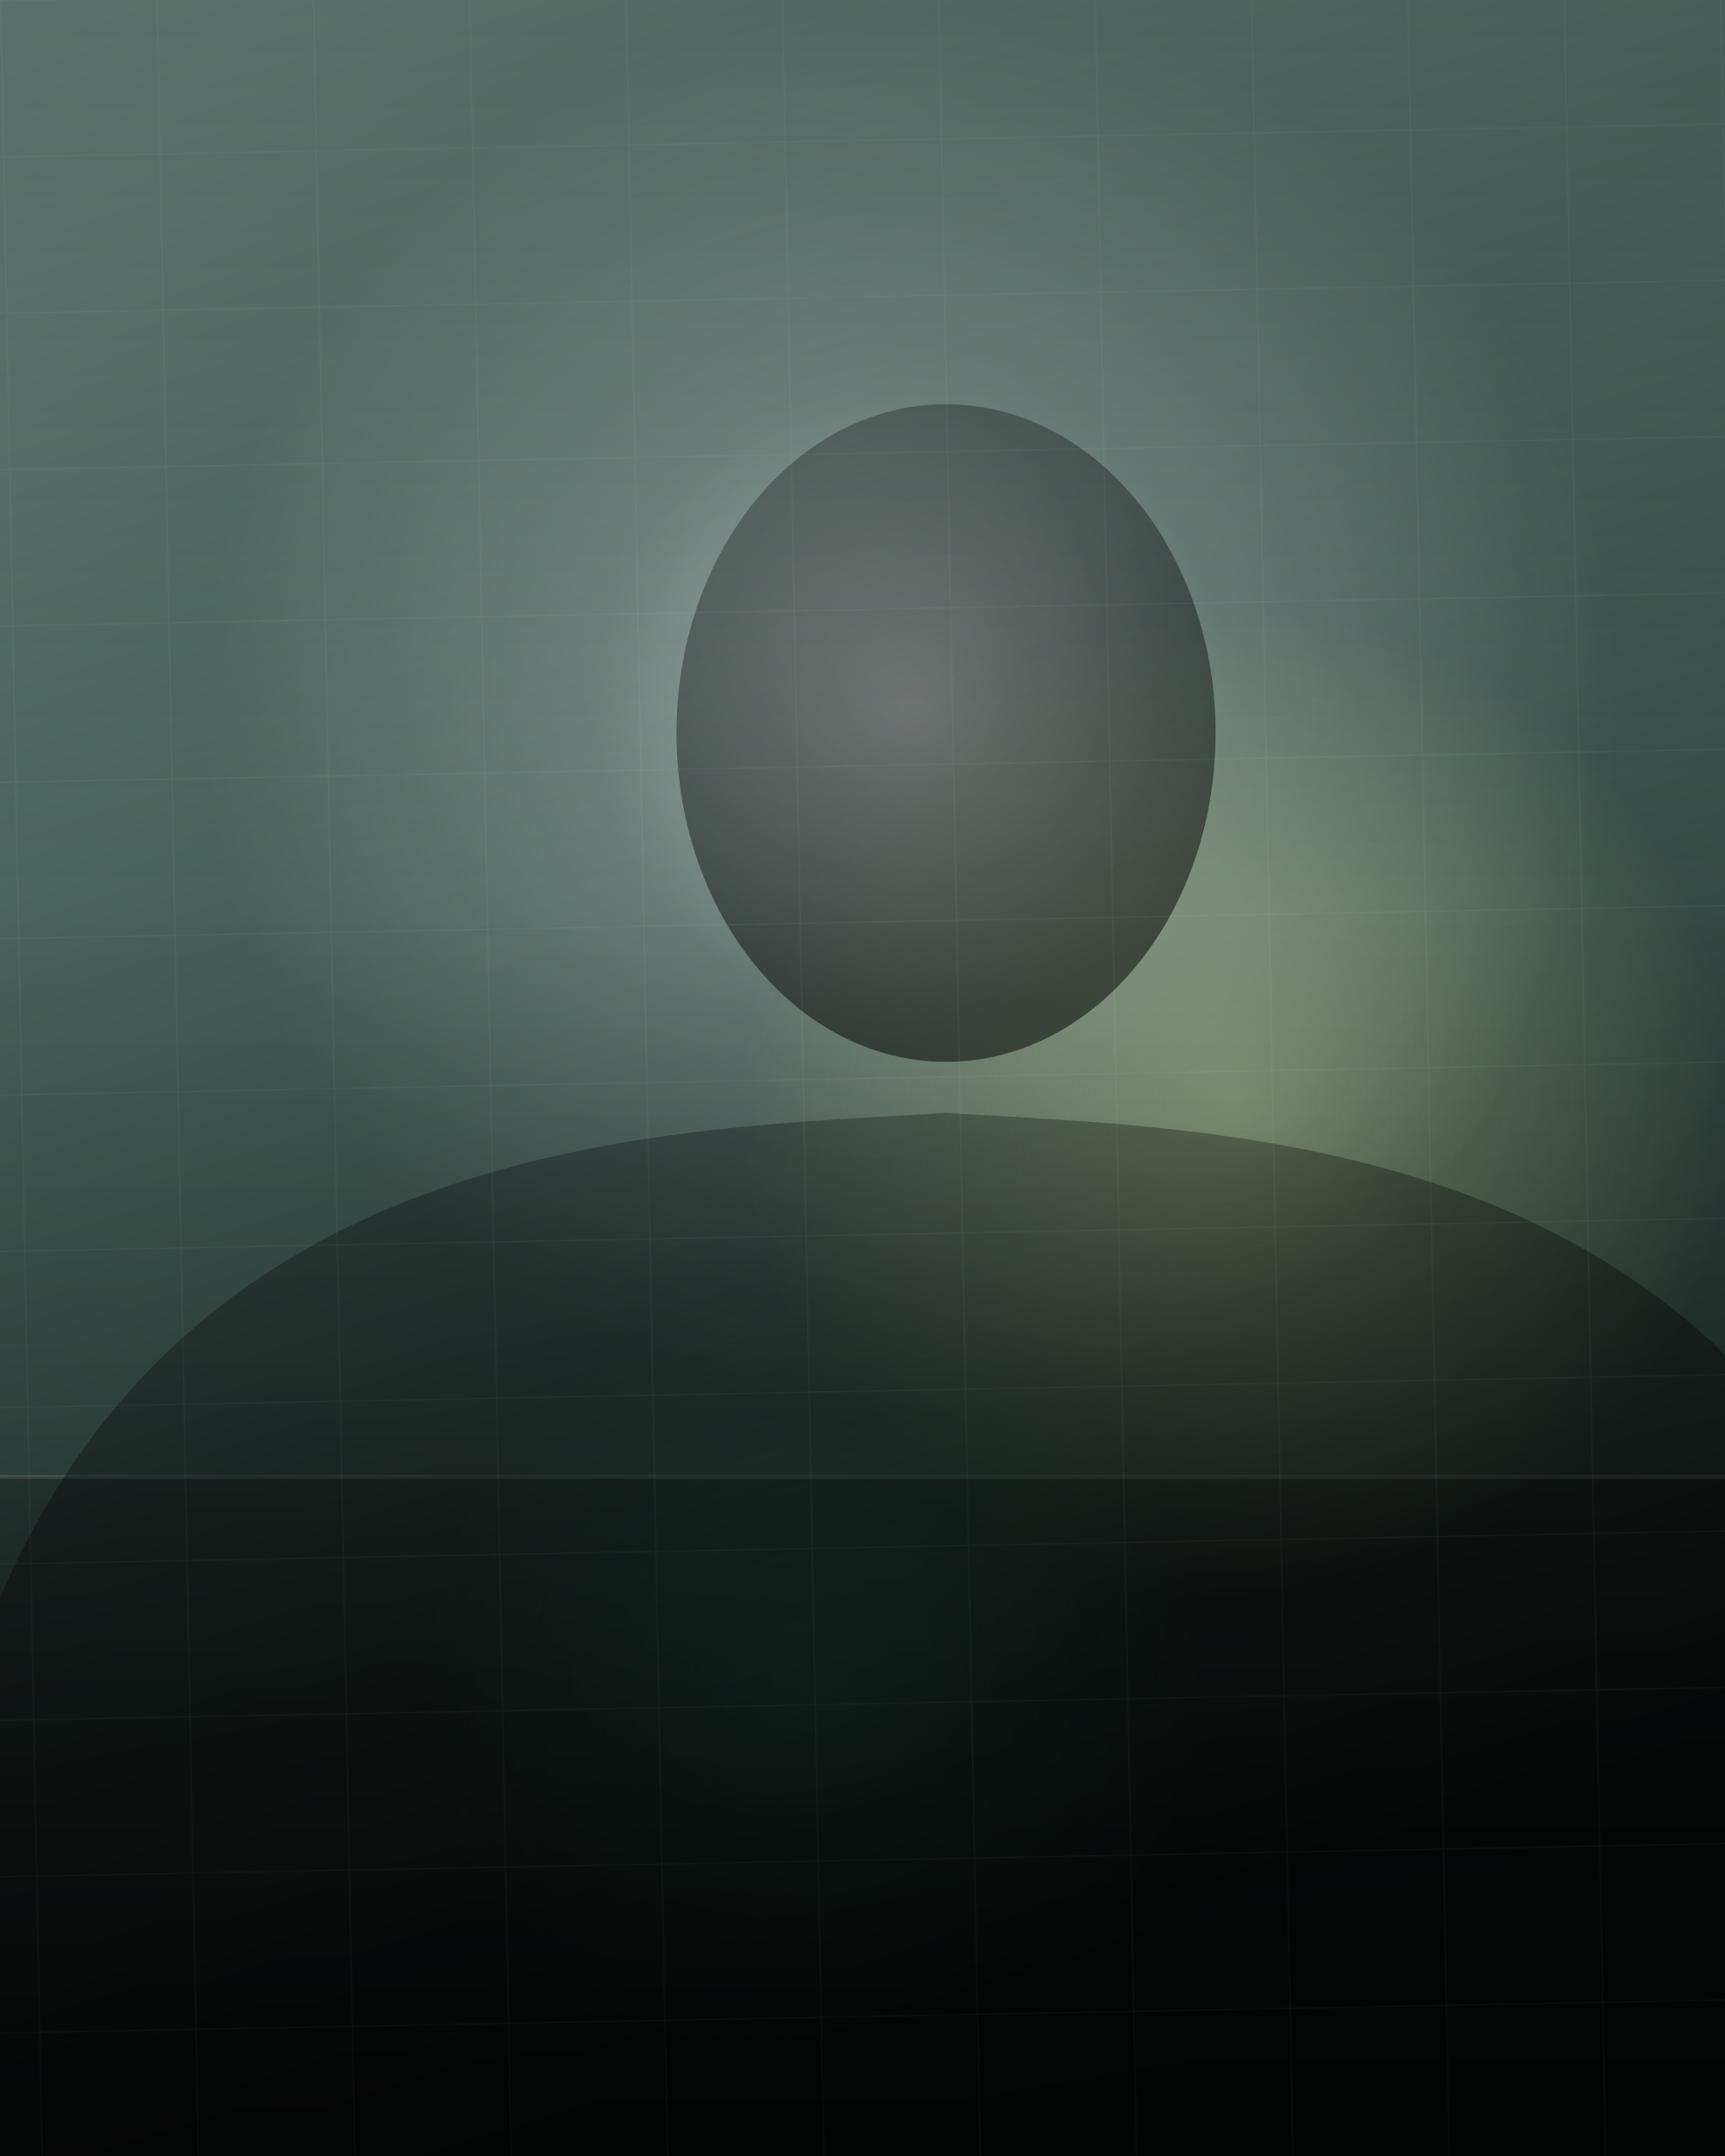
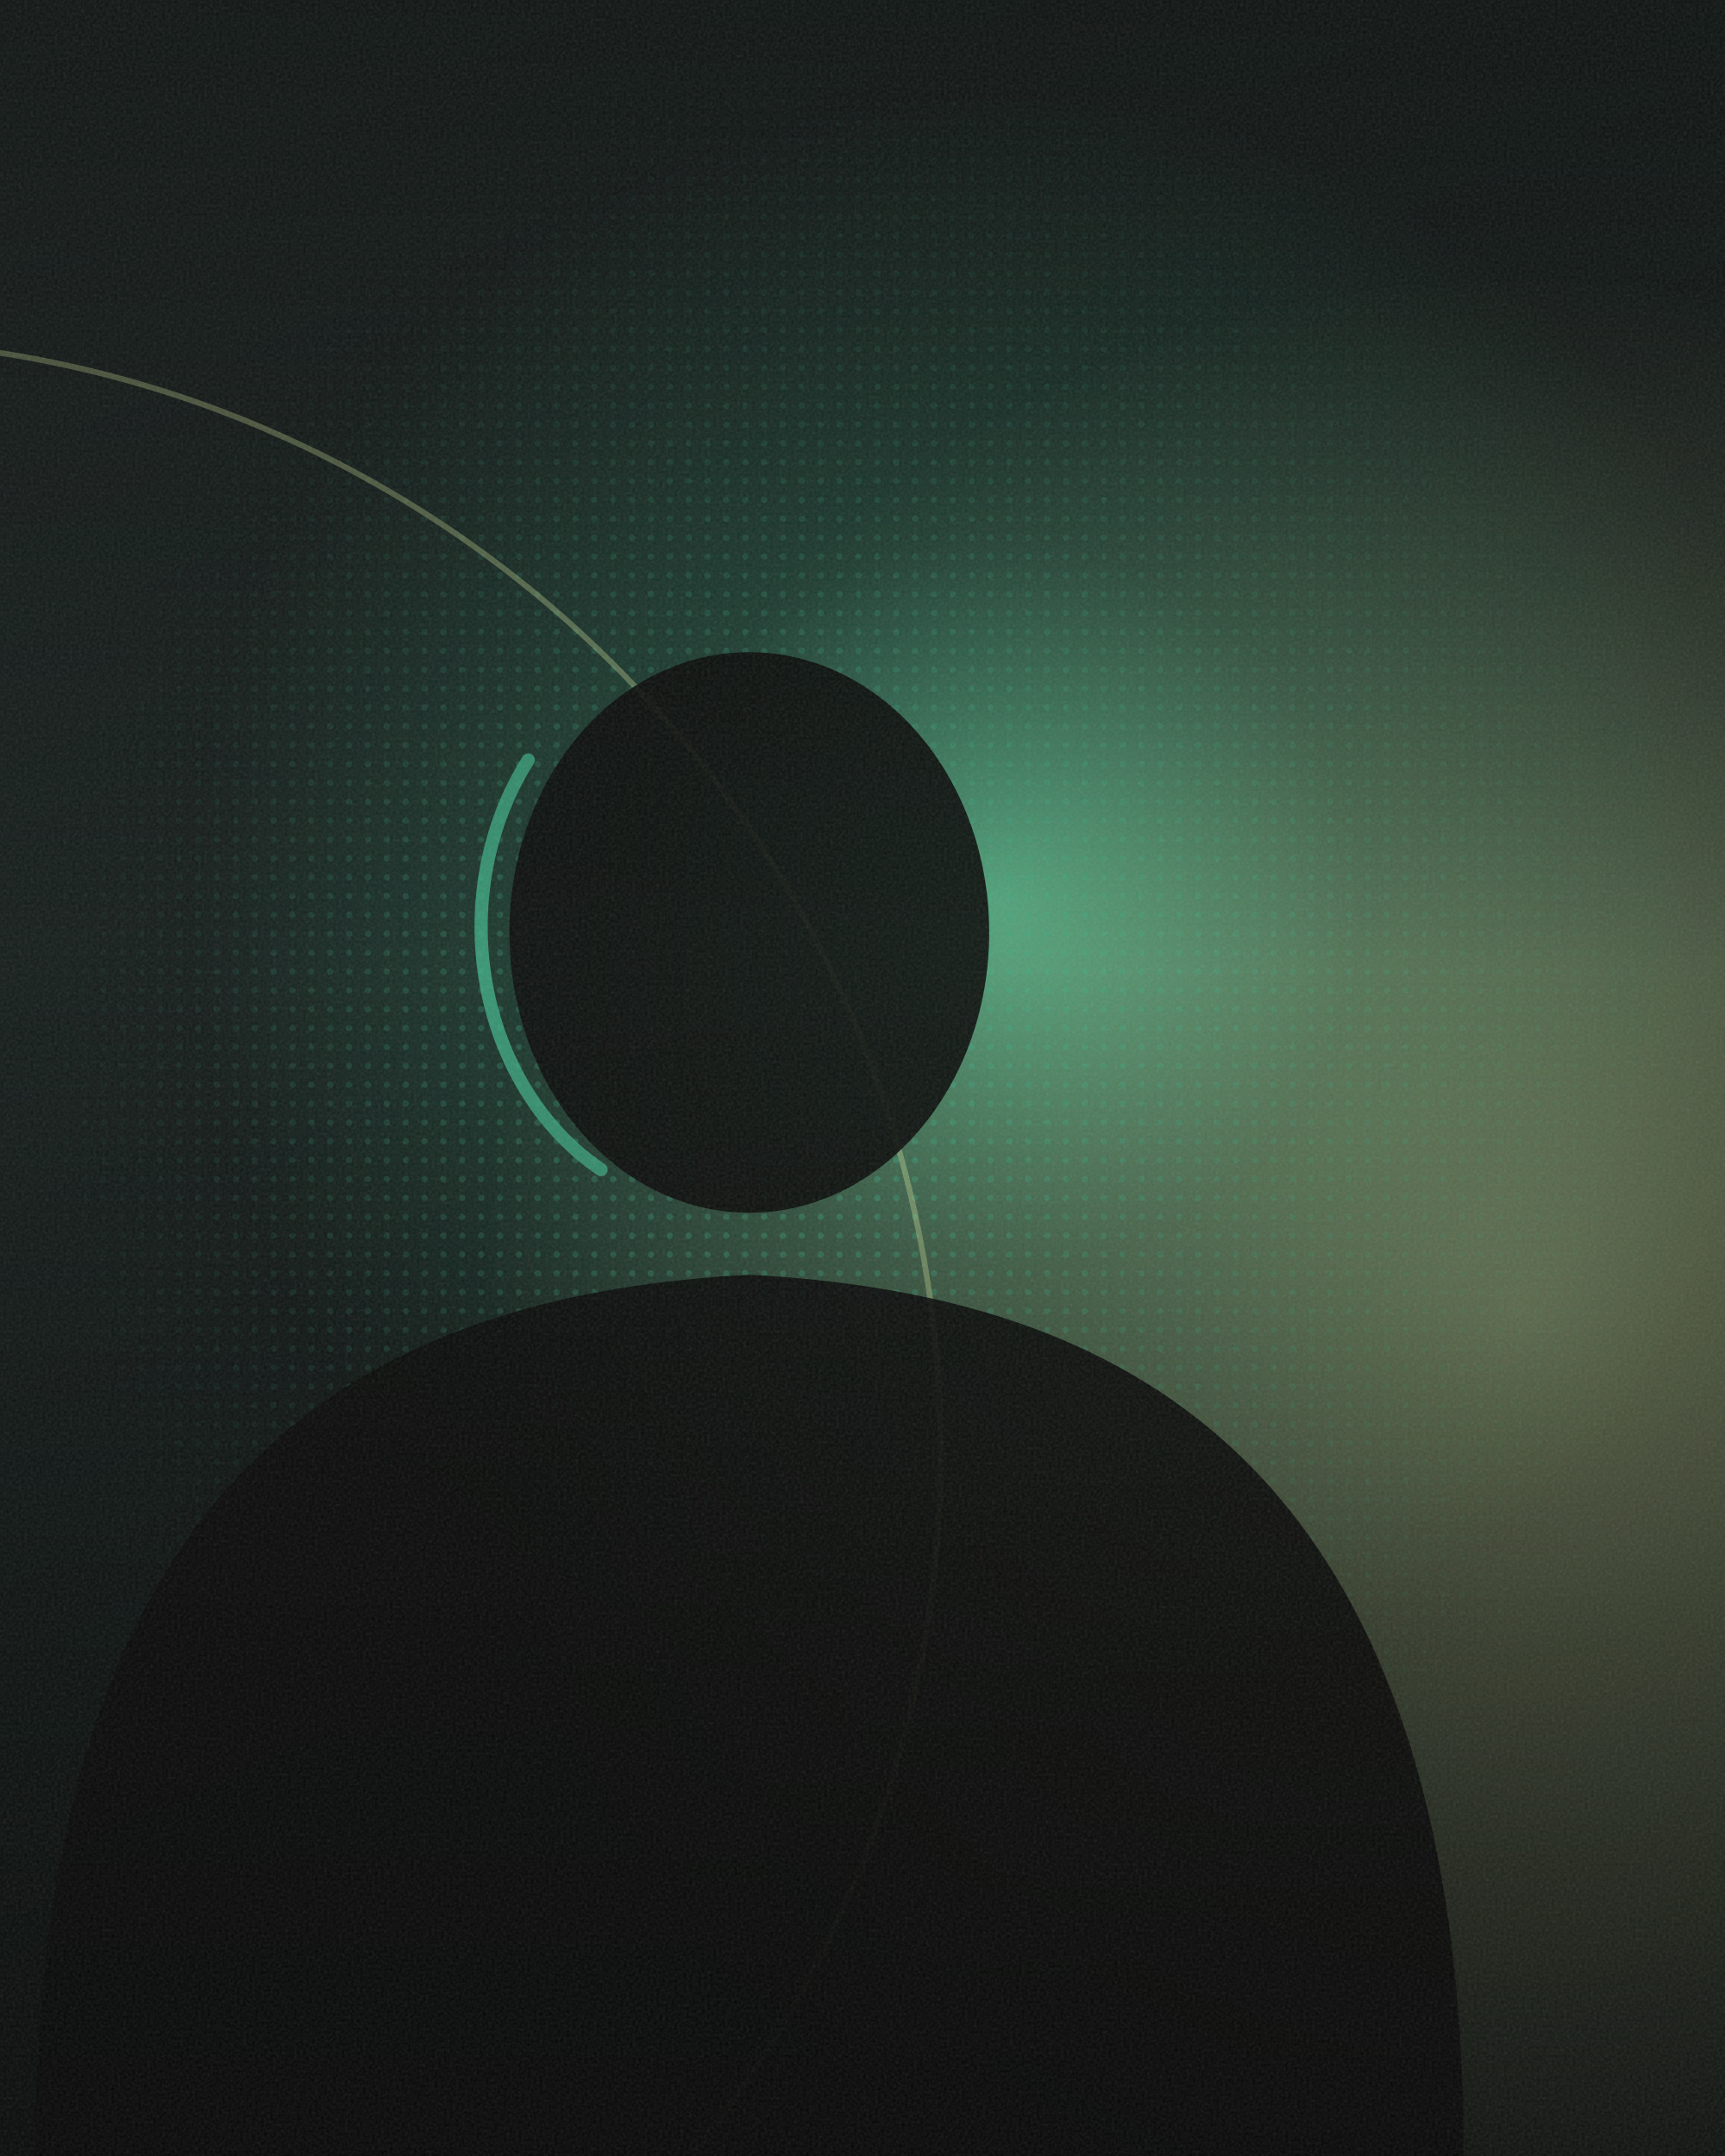
<svg xmlns="http://www.w3.org/2000/svg" width="640" height="800" viewBox="0 0 640 800">
  <defs>
-     <linearGradient id="wall" x1="0" y1="0" x2="0.25" y2="1">
-       <stop offset="0" stop-color="#6f8f86" />
-       <stop offset="0.55" stop-color="#3b544d" />
-       <stop offset="1" stop-color="#141d1a" />
+     <linearGradient id="a1185bg" x1="0" y1="0" x2="0.35" y2="1">
+       <stop offset="0" stop-color="#18211e" />
+       <stop offset="1" stop-color="#0d1412" />
    </linearGradient>
-     <linearGradient id="floor" x1="0" y1="0" x2="0" y2="1">
-       <stop offset="0" stop-color="#000000" stop-opacity="0.22" />
-       <stop offset="1" stop-color="#000000" stop-opacity="0.5" />
-     </linearGradient>
-     <radialGradient id="key">
-       <stop offset="0" stop-color="#ffffff" stop-opacity="0.62" />
-       <stop offset="0.45" stop-color="#ffffff" stop-opacity="0.2" />
-       <stop offset="1" stop-color="#ffffff" stop-opacity="0" />
+     <radialGradient id="a1185key">
+       <stop offset="0" stop-color="#3fae86" stop-opacity="0.85" />
+       <stop offset="0.45" stop-color="#3fae86" stop-opacity="0.28" />
+       <stop offset="1" stop-color="#3fae86" stop-opacity="0" />
    </radialGradient>
-     <radialGradient id="rim">
-       <stop offset="0" stop-color="#ecfdad" stop-opacity="0.34" />
+     <radialGradient id="a1185wash">
+       <stop offset="0" stop-color="#ecfdad" stop-opacity="0.4" />
      <stop offset="1" stop-color="#ecfdad" stop-opacity="0" />
    </radialGradient>
-     <radialGradient id="kiss">
-       <stop offset="0" stop-color="#3fae86" stop-opacity="0.3" />
-       <stop offset="1" stop-color="#3fae86" stop-opacity="0" />
+     <radialGradient id="a1185dotmask">
+       <stop offset="0" stop-color="#fff" stop-opacity="0.9" />
+       <stop offset="1" stop-color="#fff" stop-opacity="0" />
    </radialGradient>
-     <linearGradient id="subject" x1="0" y1="0" x2="0.35" y2="1">
-       <stop offset="0" stop-color="#000000" stop-opacity="0.24" />
-       <stop offset="1" stop-color="#000000" stop-opacity="0.5" />
+     <mask id="a1185dm">
+       <rect width="640" height="800" fill="url(#a1185dotmask)" />
+     </mask>
+     <pattern id="a1185dots" width="7" height="7" patternUnits="userSpaceOnUse">
+       <circle cx="3.5" cy="3.5" r="1.19" fill="#3fae86" fill-opacity="0.5" />
+     </pattern>
+     <linearGradient id="a1185vig" x1="0" y1="0" x2="0" y2="1">
+       <stop offset="0" stop-color="#000" stop-opacity="0.4" />
+       <stop offset="0.45" stop-color="#000" stop-opacity="0" />
+       <stop offset="1" stop-color="#000" stop-opacity="0.55" />
    </linearGradient>
-     <linearGradient id="vig" x1="0" y1="0" x2="0" y2="1">
-       <stop offset="0" stop-color="#000000" stop-opacity="0.2" />
-       <stop offset="0.42" stop-color="#000000" stop-opacity="0" />
-       <stop offset="1" stop-color="#000000" stop-opacity="0.34" />
-     </linearGradient>
-     <pattern id="grain" width="58" height="58" patternUnits="userSpaceOnUse" patternTransform="rotate(-1.1)">
-       <path d="M0 0H58M0 0V58" stroke="#ffffff" stroke-opacity="0.045" stroke-width="1" />
-     </pattern>
+     <filter id="a1185grain" x="0" y="0" width="100%" height="100%">
+       <feTurbulence type="fractalNoise" baseFrequency="0.9" numOctaves="2" seed="22" result="n" />
+       <feColorMatrix in="n" type="saturate" values="0" />
+     </filter>
  </defs>
-   <rect width="640" height="800" fill="url(#wall)" />
-   <circle cx="338" cy="263" r="262" fill="url(#key)" />
-   <circle cx="459" cy="411" r="184" fill="url(#rim)" />
-   <circle cx="302" cy="624" r="144" fill="url(#kiss)" />
-   <rect y="548" width="640" height="252" fill="url(#floor)" />
-   <path d="M0 548H640" stroke="#ffffff" stroke-opacity="0.12" stroke-width="1.5" />
-   <g fill="url(#subject)">
-     <ellipse cx="351" cy="272" rx="100" ry="122" />
-     <path d="M-36 800              C-36 421               216 421               351 413              C485 421               737 421               737 800Z" />
+   <rect width="640" height="800" fill="url(#a1185bg)" />
+   <circle cx="370" cy="335" r="302" fill="url(#a1185key)" />
+   <circle cx="563" cy="487" r="383" fill="url(#a1185wash)" />
+   <g mask="url(#a1185dm)">
+     <rect width="640" height="800" fill="url(#a1185dots)" />
  </g>
-   <rect width="640" height="800" fill="url(#grain)" />
-   <rect width="640" height="800" fill="url(#vig)" />
+   <circle cx="-64" cy="539" r="413" fill="none" stroke="#ecfdad" stroke-opacity="0.35" stroke-width="2.1" />
+   <g>
+     <path d="M13 800              C13 534               148 480               278 473              C408 480               543 534               543 800Z" fill="#0b0c0a" fill-opacity="0.9" />
+     <ellipse cx="278" cy="346" rx="89" ry="104" fill="#0b0c0a" fill-opacity="0.9" />
+     <path d="M196 282              A89 104 0 0 0 223 434" fill="none" stroke="#3fae86" stroke-opacity="0.8" stroke-width="4.9" stroke-linecap="round" />
+   </g>
+   <rect width="640" height="800" fill="url(#a1185vig)" />
+   <g opacity="0.14" filter="url(#a1185grain)">
+     <rect width="640" height="800" />
+   </g>
</svg>
